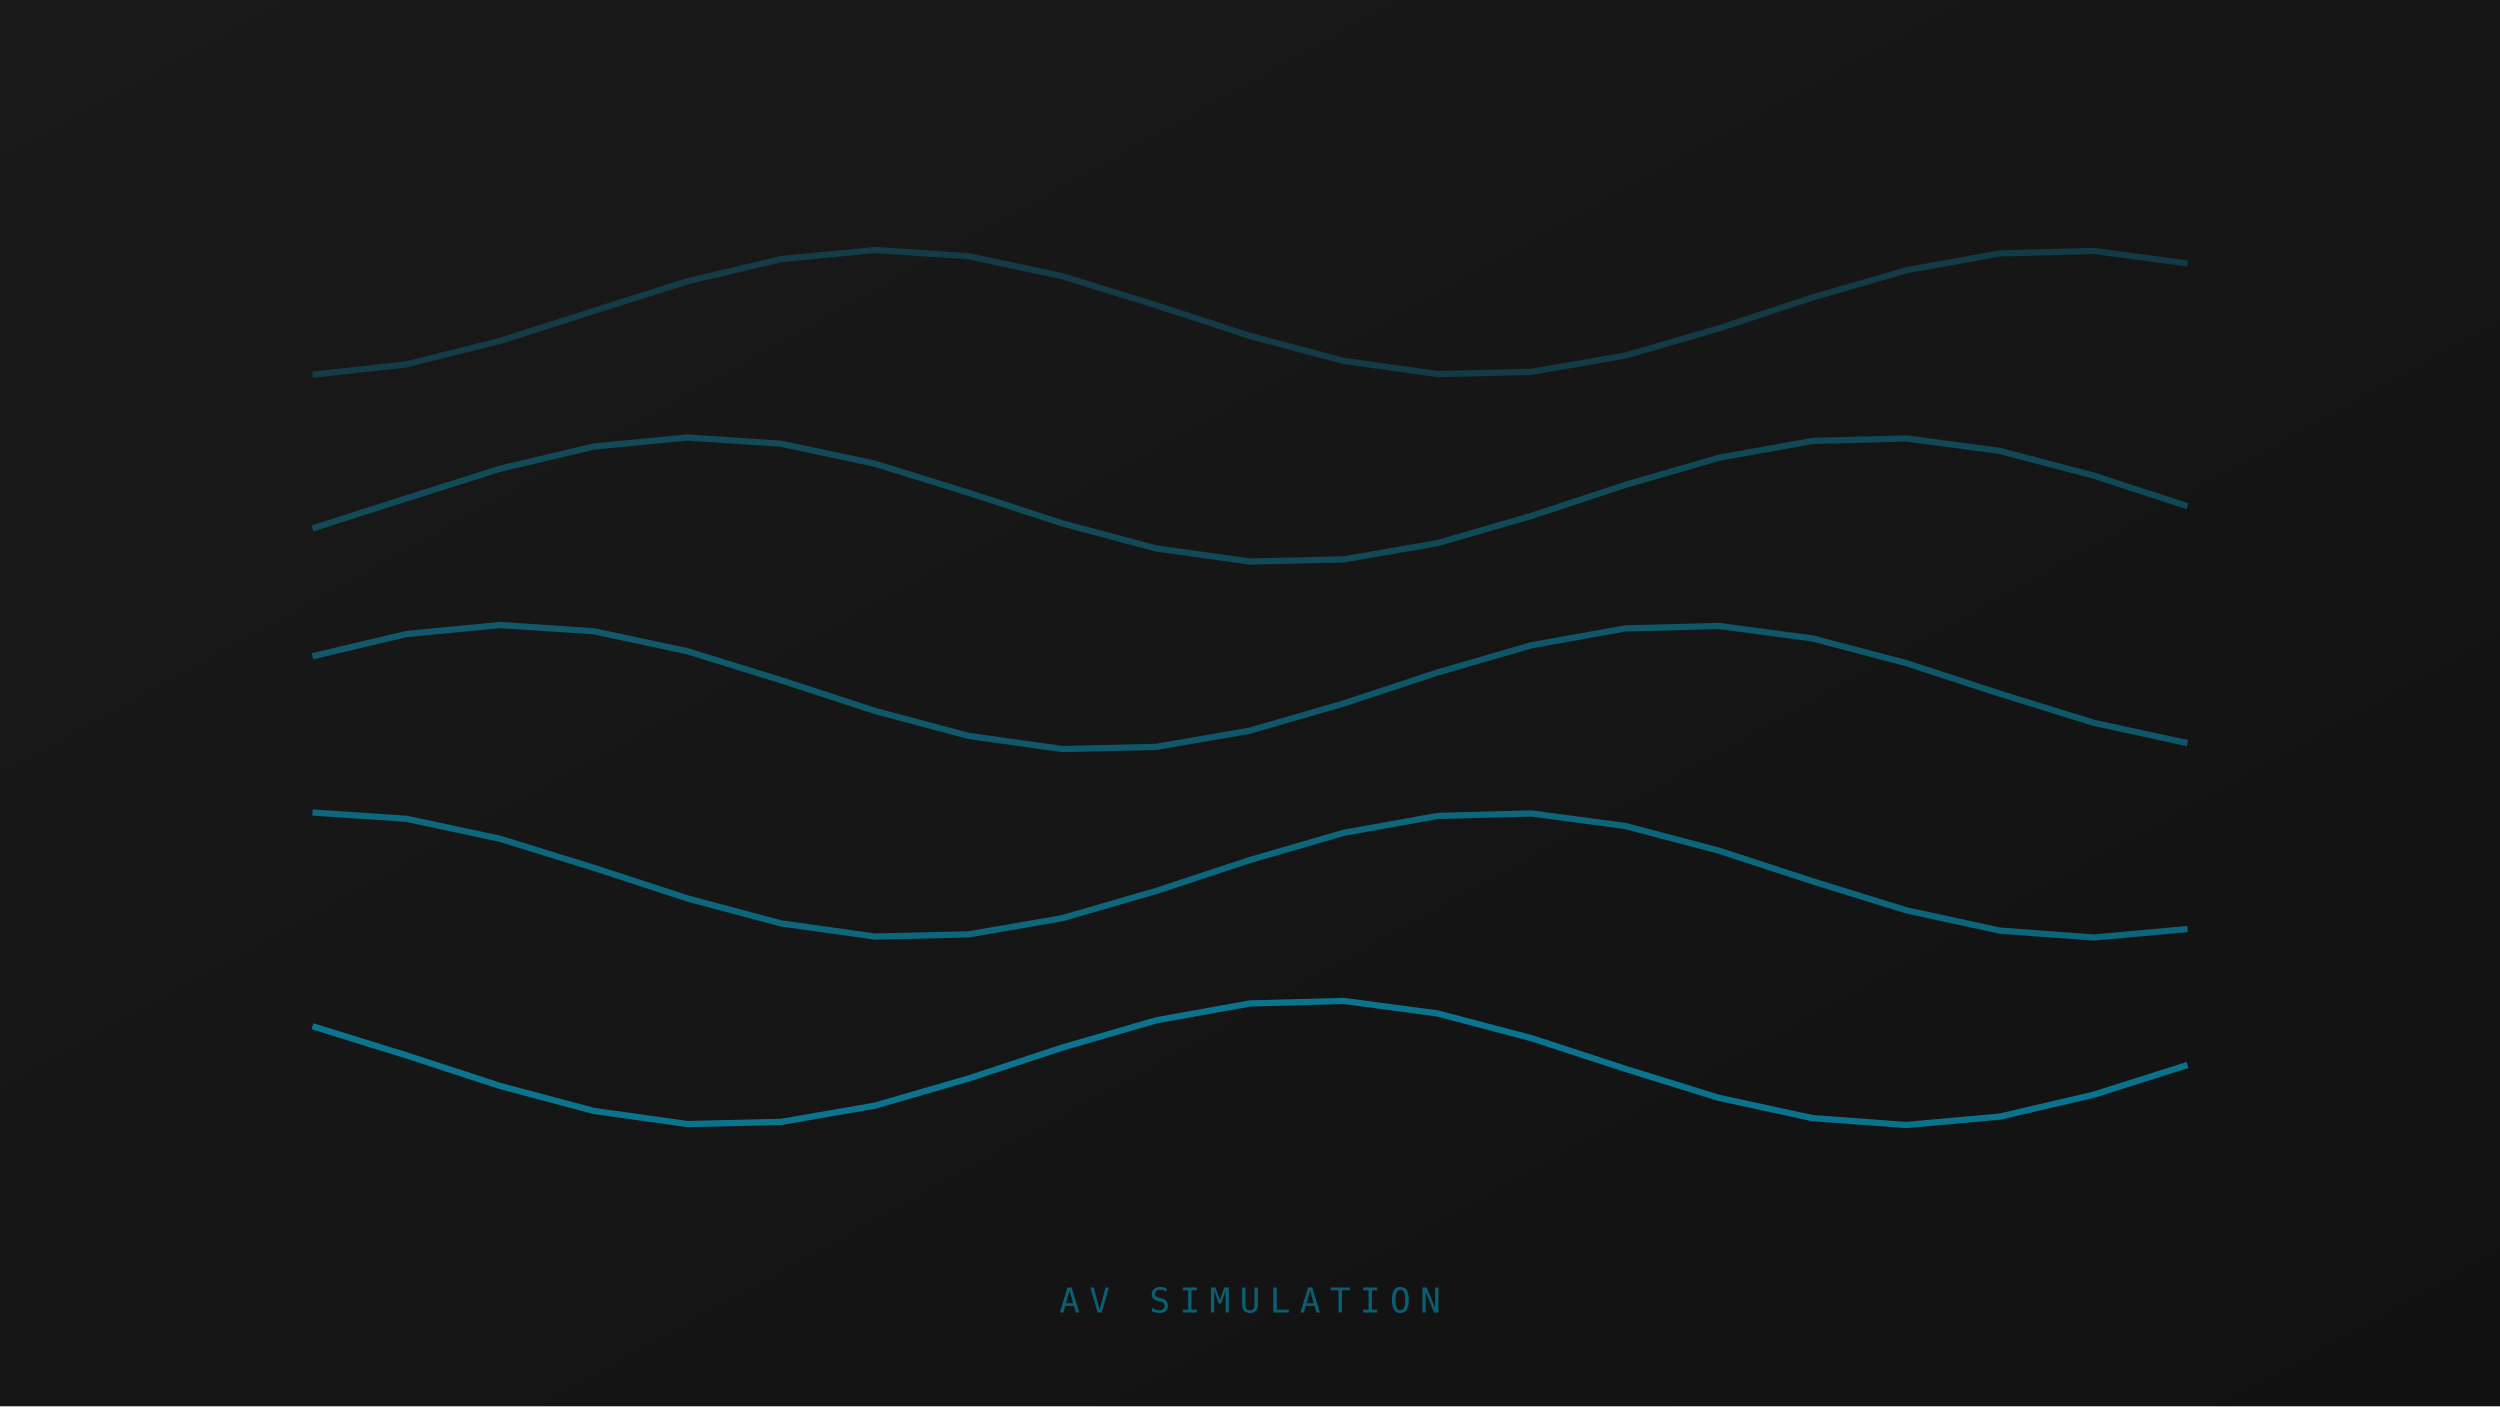
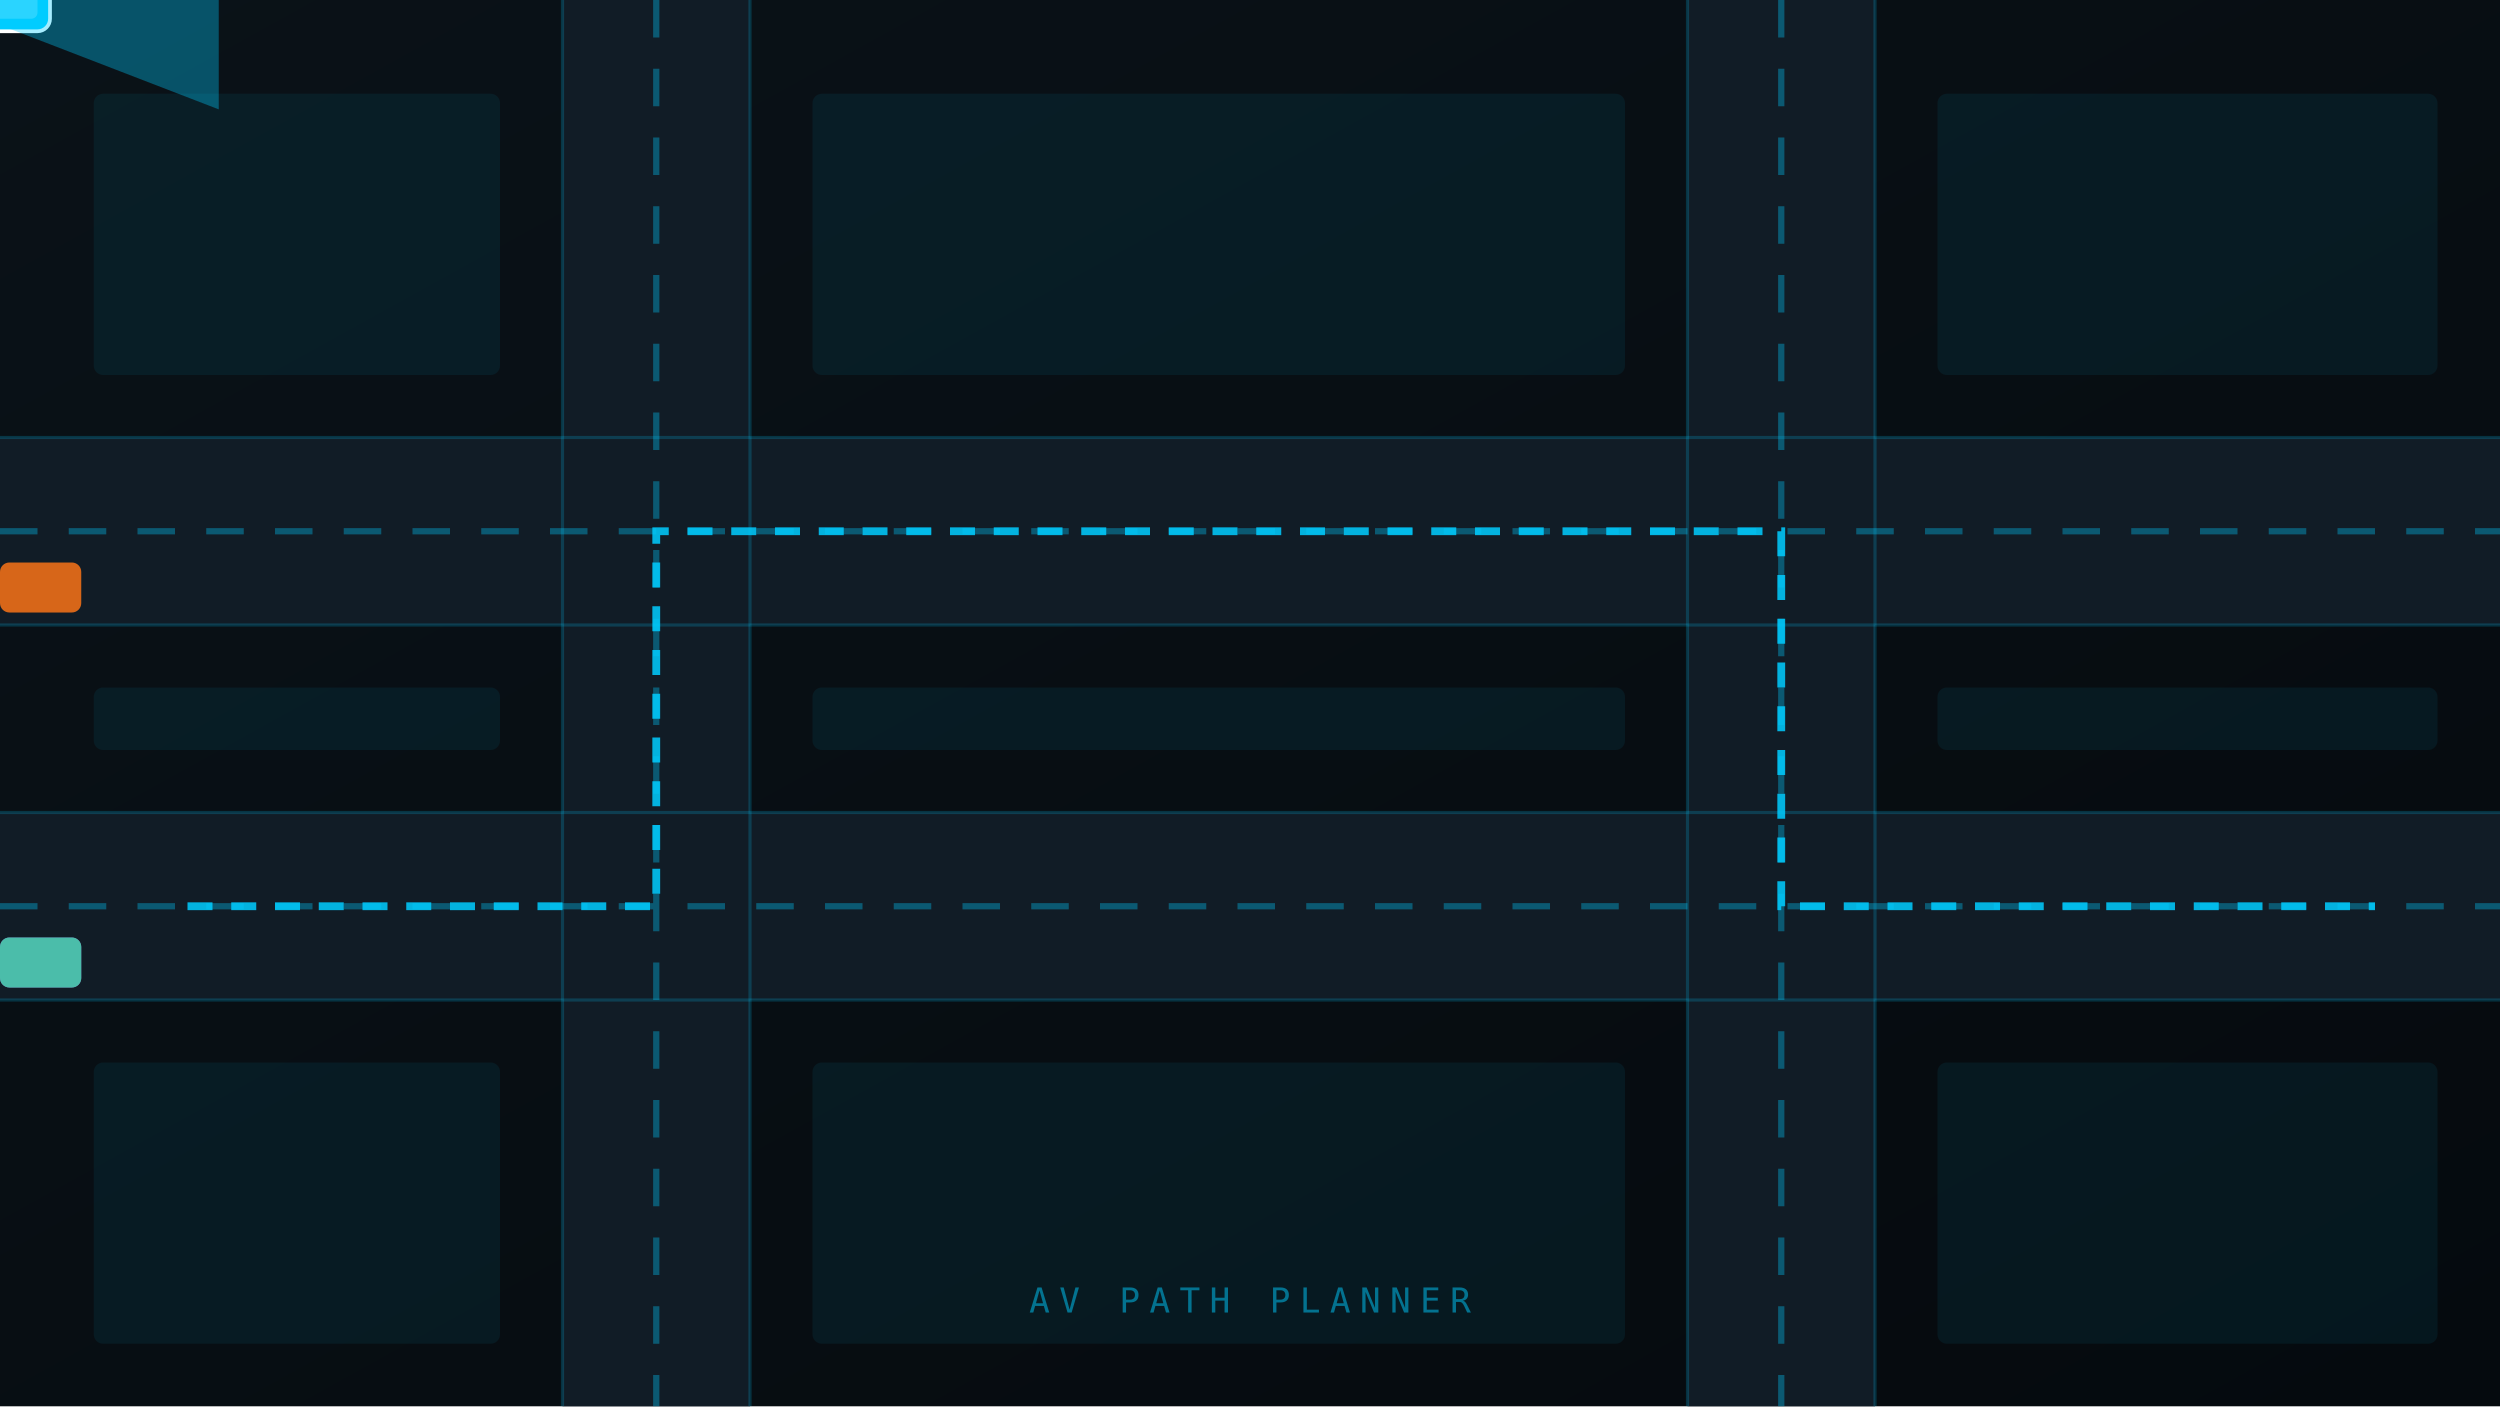
<svg xmlns="http://www.w3.org/2000/svg" viewBox="0 0 800 450" width="800" height="450">
  <defs>
-     <linearGradient id="bg" x1="0" y1="0" x2="1" y2="1">
-       <stop offset="0%" stop-color="#1a1a1a" />
-       <stop offset="100%" stop-color="#111111" />
+     <linearGradient id="avBg" x1="0" y1="0" x2="1" y2="1">
+       <stop offset="0%" stop-color="#0a1218" />
+       <stop offset="100%" stop-color="#050a0e" />
    </linearGradient>
  </defs>
-   <rect width="800" height="450" fill="url(#bg)" />
+   <rect width="800" height="450" fill="url(#avBg)" />
  <g>
-     <polyline points="100,119.9 130,116.6 160,109.1 190,99.5 220,90.0 250,82.9 280,80.0 310,82.0 340,88.4 370,97.7 400,107.5 430,115.5 460,119.7 490,119.0 520,113.8 550,105.1 580,95.2 610,86.5 640,81.1 670,80.3 700,84.3" fill="none" stroke="#00ccff" stroke-width="2" opacity="0.20">
-       <animate attributeName="points" values="100,119.9 130,116.6 160,109.1 190,99.5 220,90.0 250,82.9 280,80.0 310,82.0 340,88.4 370,97.7 400,107.5 430,115.5 460,119.7 490,119.0 520,113.8 550,105.1 580,95.2 610,86.5 640,81.1 670,80.3 700,84.3;100,99.4 130,87.5 160,78.6 190,75.0 220,77.5 250,85.5 280,97.1 310,109.4 340,119.3 370,124.6 400,123.8 430,117.2 460,106.4 490,94.0 520,83.1 550,76.3 580,75.4 610,80.4 640,90.3 670,102.5 700,114.1;100,119.9 130,116.6 160,109.1 190,99.5 220,90.0 250,82.9 280,80.0 310,82.0 340,88.4 370,97.7 400,107.5 430,115.5 460,119.7 490,119.0 520,113.8 550,105.1 580,95.2 610,86.5 640,81.1 670,80.3 700,84.3" dur="3.0s" repeatCount="indefinite" calcMode="spline" keySplines="0.4 0 0.6 1;0.4 0 0.6 1" />
-     </polyline>
-     <polyline points="100,169.1 130,159.5 160,150.0 190,142.9 220,140.0 250,142.0 280,148.4 310,157.7 340,167.5 370,175.5 400,179.7 430,179.0 460,173.8 490,165.1 520,155.2 550,146.5 580,141.1 610,140.3 640,144.3 670,152.2 700,162.0" fill="none" stroke="#00ccff" stroke-width="2" opacity="0.28">
-       <animate attributeName="points" values="100,169.1 130,159.5 160,150.0 190,142.9 220,140.0 250,142.0 280,148.4 310,157.7 340,167.5 370,175.5 400,179.7 430,179.0 460,173.8 490,165.1 520,155.2 550,146.5 580,141.1 610,140.3 640,144.3 670,152.2 700,162.0;100,138.6 130,135.0 160,137.5 190,145.5 220,157.1 250,169.4 280,179.3 310,184.6 340,183.8 370,177.2 400,166.4 430,154.0 460,143.1 490,136.3 520,135.4 550,140.4 580,150.3 610,162.5 640,174.1 670,182.3 700,185.0;100,169.1 130,159.5 160,150.0 190,142.9 220,140.0 250,142.0 280,148.4 310,157.7 340,167.5 370,175.5 400,179.7 430,179.0 460,173.8 490,165.1 520,155.2 550,146.5 580,141.1 610,140.3 640,144.3 670,152.2 700,162.0" dur="3.4s" repeatCount="indefinite" calcMode="spline" keySplines="0.4 0 0.6 1;0.4 0 0.6 1" />
-     </polyline>
-     <polyline points="100,210.0 130,202.9 160,200.0 190,202.0 220,208.4 250,217.7 280,227.5 310,235.5 340,239.7 370,239.0 400,233.8 430,225.1 460,215.2 490,206.5 520,201.1 550,200.3 580,204.3 610,212.2 640,222.0 670,231.3 700,237.8" fill="none" stroke="#00ccff" stroke-width="2" opacity="0.36">
-       <animate attributeName="points" values="100,210.0 130,202.9 160,200.0 190,202.0 220,208.4 250,217.7 280,227.5 310,235.5 340,239.7 370,239.0 400,233.8 430,225.1 460,215.2 490,206.5 520,201.1 550,200.3 580,204.3 610,212.2 640,222.0 670,231.3 700,237.8;100,197.5 130,205.5 160,217.1 190,229.4 220,239.3 250,244.6 280,243.8 310,237.2 340,226.4 370,214.0 400,203.1 430,196.3 460,195.4 490,200.4 520,210.3 550,222.5 580,234.1 610,242.3 640,245.0 670,241.6 700,232.9;100,210.0 130,202.9 160,200.0 190,202.0 220,208.4 250,217.7 280,227.5 310,235.5 340,239.7 370,239.0 400,233.8 430,225.1 460,215.2 490,206.5 520,201.1 550,200.3 580,204.3 610,212.2 640,222.0 670,231.3 700,237.8" dur="3.8s" repeatCount="indefinite" calcMode="spline" keySplines="0.4 0 0.6 1;0.4 0 0.6 1" />
-     </polyline>
-     <polyline points="100,260.0 130,262.0 160,268.4 190,277.7 220,287.5 250,295.5 280,299.7 310,299.0 340,293.8 370,285.1 400,275.2 430,266.5 460,261.1 490,260.3 520,264.3 550,272.2 580,282.0 610,291.3 640,297.8 670,300.0 700,297.3" fill="none" stroke="#00ccff" stroke-width="2" opacity="0.44">
-       <animate attributeName="points" values="100,260.0 130,262.0 160,268.4 190,277.7 220,287.5 250,295.5 280,299.7 310,299.0 340,293.8 370,285.1 400,275.2 430,266.5 460,261.1 490,260.3 520,264.3 550,272.2 580,282.0 610,291.3 640,297.8 670,300.0 700,297.3;100,277.1 130,289.4 160,299.3 190,304.6 220,303.8 250,297.2 280,286.4 310,274.0 340,263.1 370,256.3 400,255.4 430,260.4 460,270.3 490,282.5 520,294.1 550,302.3 580,305.0 610,301.6 640,292.9 670,281.0 700,268.9;100,260.0 130,262.0 160,268.4 190,277.7 220,287.5 250,295.5 280,299.7 310,299.0 340,293.8 370,285.1 400,275.2 430,266.5 460,261.1 490,260.3 520,264.3 550,272.2 580,282.0 610,291.3 640,297.8 670,300.0 700,297.3" dur="4.2s" repeatCount="indefinite" calcMode="spline" keySplines="0.4 0 0.6 1;0.4 0 0.6 1" />
-     </polyline>
-     <polyline points="100,328.4 130,337.7 160,347.5 190,355.5 220,359.7 250,359.0 280,353.8 310,345.1 340,335.2 370,326.5 400,321.1 430,320.3 460,324.3 490,332.2 520,342.0 550,351.3 580,357.8 610,360.0 640,357.3 670,350.3 700,340.8" fill="none" stroke="#00ccff" stroke-width="2" opacity="0.52">
-       <animate attributeName="points" values="100,328.4 130,337.7 160,347.5 190,355.5 220,359.7 250,359.0 280,353.8 310,345.1 340,335.2 370,326.5 400,321.1 430,320.3 460,324.3 490,332.2 520,342.0 550,351.3 580,357.8 610,360.0 640,357.3 670,350.3 700,340.8;100,359.3 130,364.6 160,363.8 190,357.2 220,346.4 250,334.0 280,323.1 310,316.3 340,315.4 370,320.4 400,330.3 430,342.5 460,354.1 490,362.3 520,365.0 550,361.6 580,352.9 610,341.0 640,328.9 670,319.5 700,315.2;100,328.4 130,337.7 160,347.5 190,355.5 220,359.7 250,359.0 280,353.8 310,345.1 340,335.2 370,326.5 400,321.1 430,320.3 460,324.3 490,332.2 520,342.0 550,351.3 580,357.8 610,360.0 640,357.3 670,350.3 700,340.8" dur="4.6s" repeatCount="indefinite" calcMode="spline" keySplines="0.4 0 0.6 1;0.4 0 0.6 1" />
-     </polyline>
+     <rect x="0" y="140" width="800" height="60" fill="#111c26" />
+     <rect x="0" y="260" width="800" height="60" fill="#111c26" />
+     <rect x="180" y="0" width="60" height="450" fill="#111c26" />
+     <rect x="540" y="0" width="60" height="450" fill="#111c26" />
+     <g stroke="#00ccff" stroke-width="2" stroke-dasharray="12 10" opacity="0.35">
+       <line x1="0" y1="170" x2="800" y2="170" />
+       <line x1="0" y1="290" x2="800" y2="290" />
+       <line x1="210" y1="0" x2="210" y2="450" />
+       <line x1="570" y1="0" x2="570" y2="450" />
+     </g>
+     <g stroke="#00ccff" stroke-opacity="0.2" stroke-width="1" fill="none">
+       <line x1="0" y1="140" x2="800" y2="140" />
+       <line x1="0" y1="200" x2="800" y2="200" />
+       <line x1="0" y1="260" x2="800" y2="260" />
+       <line x1="0" y1="320" x2="800" y2="320" />
+       <line x1="180" y1="0" x2="180" y2="450" />
+       <line x1="240" y1="0" x2="240" y2="450" />
+       <line x1="540" y1="0" x2="540" y2="450" />
+       <line x1="600" y1="0" x2="600" y2="450" />
+     </g>
  </g>
-   <text x="400" y="420" fill="#00ccff" font-family="monospace" font-size="11" font-weight="500" text-anchor="middle" letter-spacing="3" opacity="0.4">AV SIMULATION</text>
+   <g fill="#00ccff" opacity="0.07">
+     <rect x="30" y="30" width="130" height="90" rx="3" />
+     <rect x="260" y="30" width="260" height="90" rx="3" />
+     <rect x="620" y="30" width="160" height="90" rx="3" />
+     <rect x="30" y="220" width="130" height="20" rx="3" />
+     <rect x="260" y="220" width="260" height="20" rx="3" />
+     <rect x="620" y="220" width="160" height="20" rx="3" />
+     <rect x="30" y="340" width="130" height="90" rx="3" />
+     <rect x="260" y="340" width="260" height="90" rx="3" />
+     <rect x="620" y="340" width="160" height="90" rx="3" />
+   </g>
+   <path d="M 60,290 L 210,290 L 210,170 L 570,170 L 570,290 L 760,290" fill="none" stroke="#00ccff" stroke-width="2.5" stroke-dasharray="8 6" opacity="0.85">
+     <animate attributeName="stroke-dashoffset" values="0;-28" dur="1.5s" repeatCount="indefinite" />
+   </path>
+   <g>
+     <rect y="180" width="26" height="16" rx="3" fill="#f97316" opacity="0.85">
+       <animate attributeName="x" values="820;-40" dur="11s" repeatCount="indefinite" />
+     </rect>
+     <rect y="300" width="26" height="16" rx="3" fill="#a78bfa" opacity="0.85">
+       <animate attributeName="x" values="820;-40" dur="13s" begin="-4s" repeatCount="indefinite" />
+     </rect>
+     <rect y="300" width="26" height="16" rx="3" fill="#34d399" opacity="0.75">
+       <animate attributeName="x" values="820;-40" dur="13s" begin="-10s" repeatCount="indefinite" />
+     </rect>
+   </g>
+   <g>
+     <rect x="-16" y="-10" width="32" height="20" rx="4" fill="#00ccff" stroke="#ffffff" stroke-width="1.2" />
+     <rect x="-12" y="-6" width="24" height="12" rx="2" fill="#ffffff" opacity="0.25" />
+     <animateMotion dur="8s" repeatCount="indefinite" rotate="auto" path="M 60,290 L 210,290 L 210,170 L 570,170 L 570,290 L 760,290" />
+   </g>
+   <g opacity="0.35">
+     <polygon points="0,-8 70,-35 70,35 0,8" fill="#00ccff">
+       <animate attributeName="opacity" values="0.15;0.35;0.15" dur="1.8s" repeatCount="indefinite" />
+     </polygon>
+     <animateMotion dur="8s" repeatCount="indefinite" rotate="auto" path="M 60,290 L 210,290 L 210,170 L 570,170 L 570,290 L 760,290" />
+   </g>
+   <text x="400" y="420" fill="#00ccff" font-family="monospace" font-size="11" font-weight="500" text-anchor="middle" letter-spacing="3" opacity="0.5">AV PATH PLANNER</text>
</svg>
